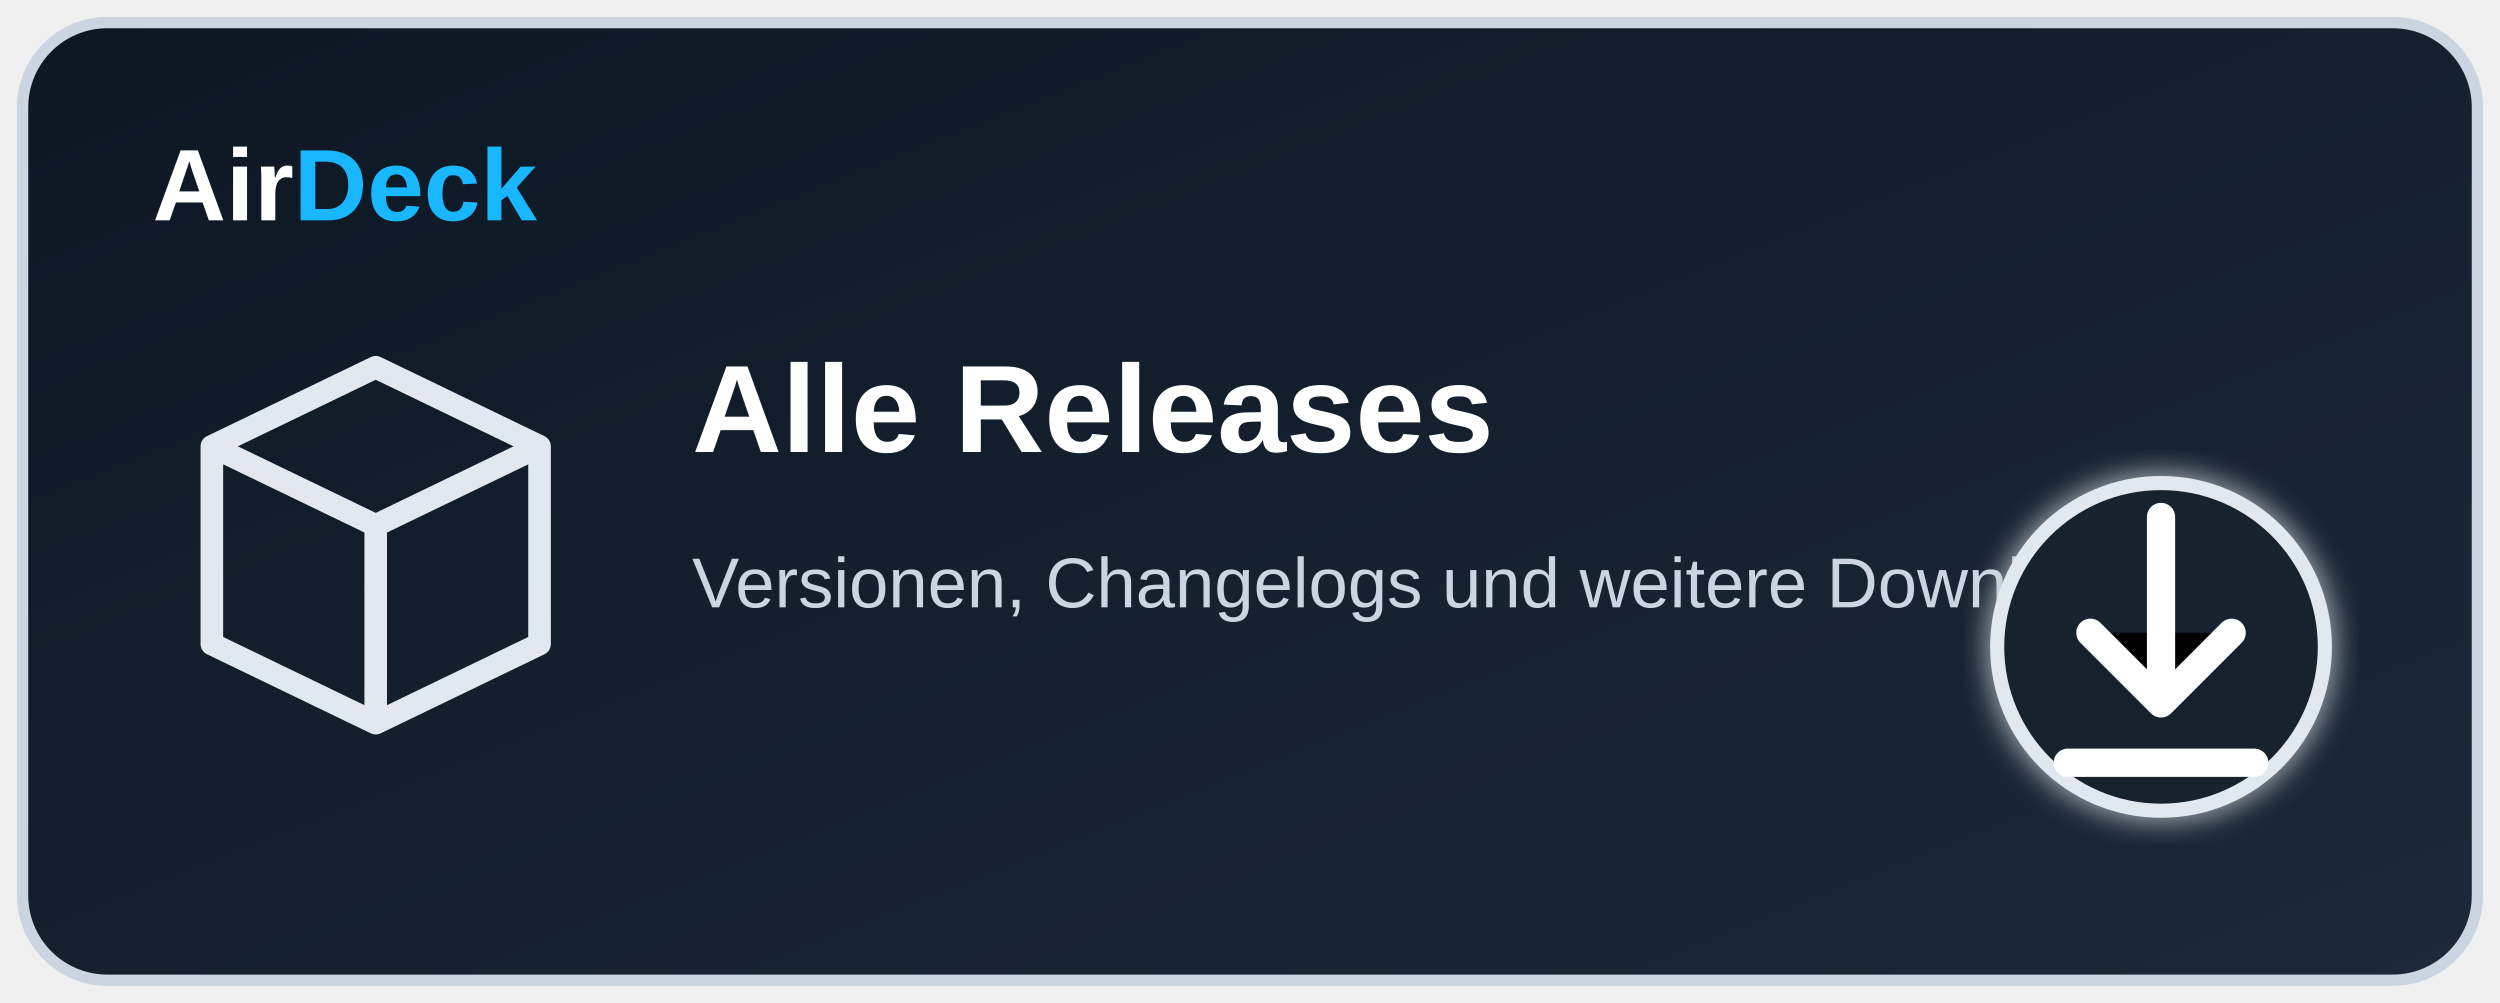
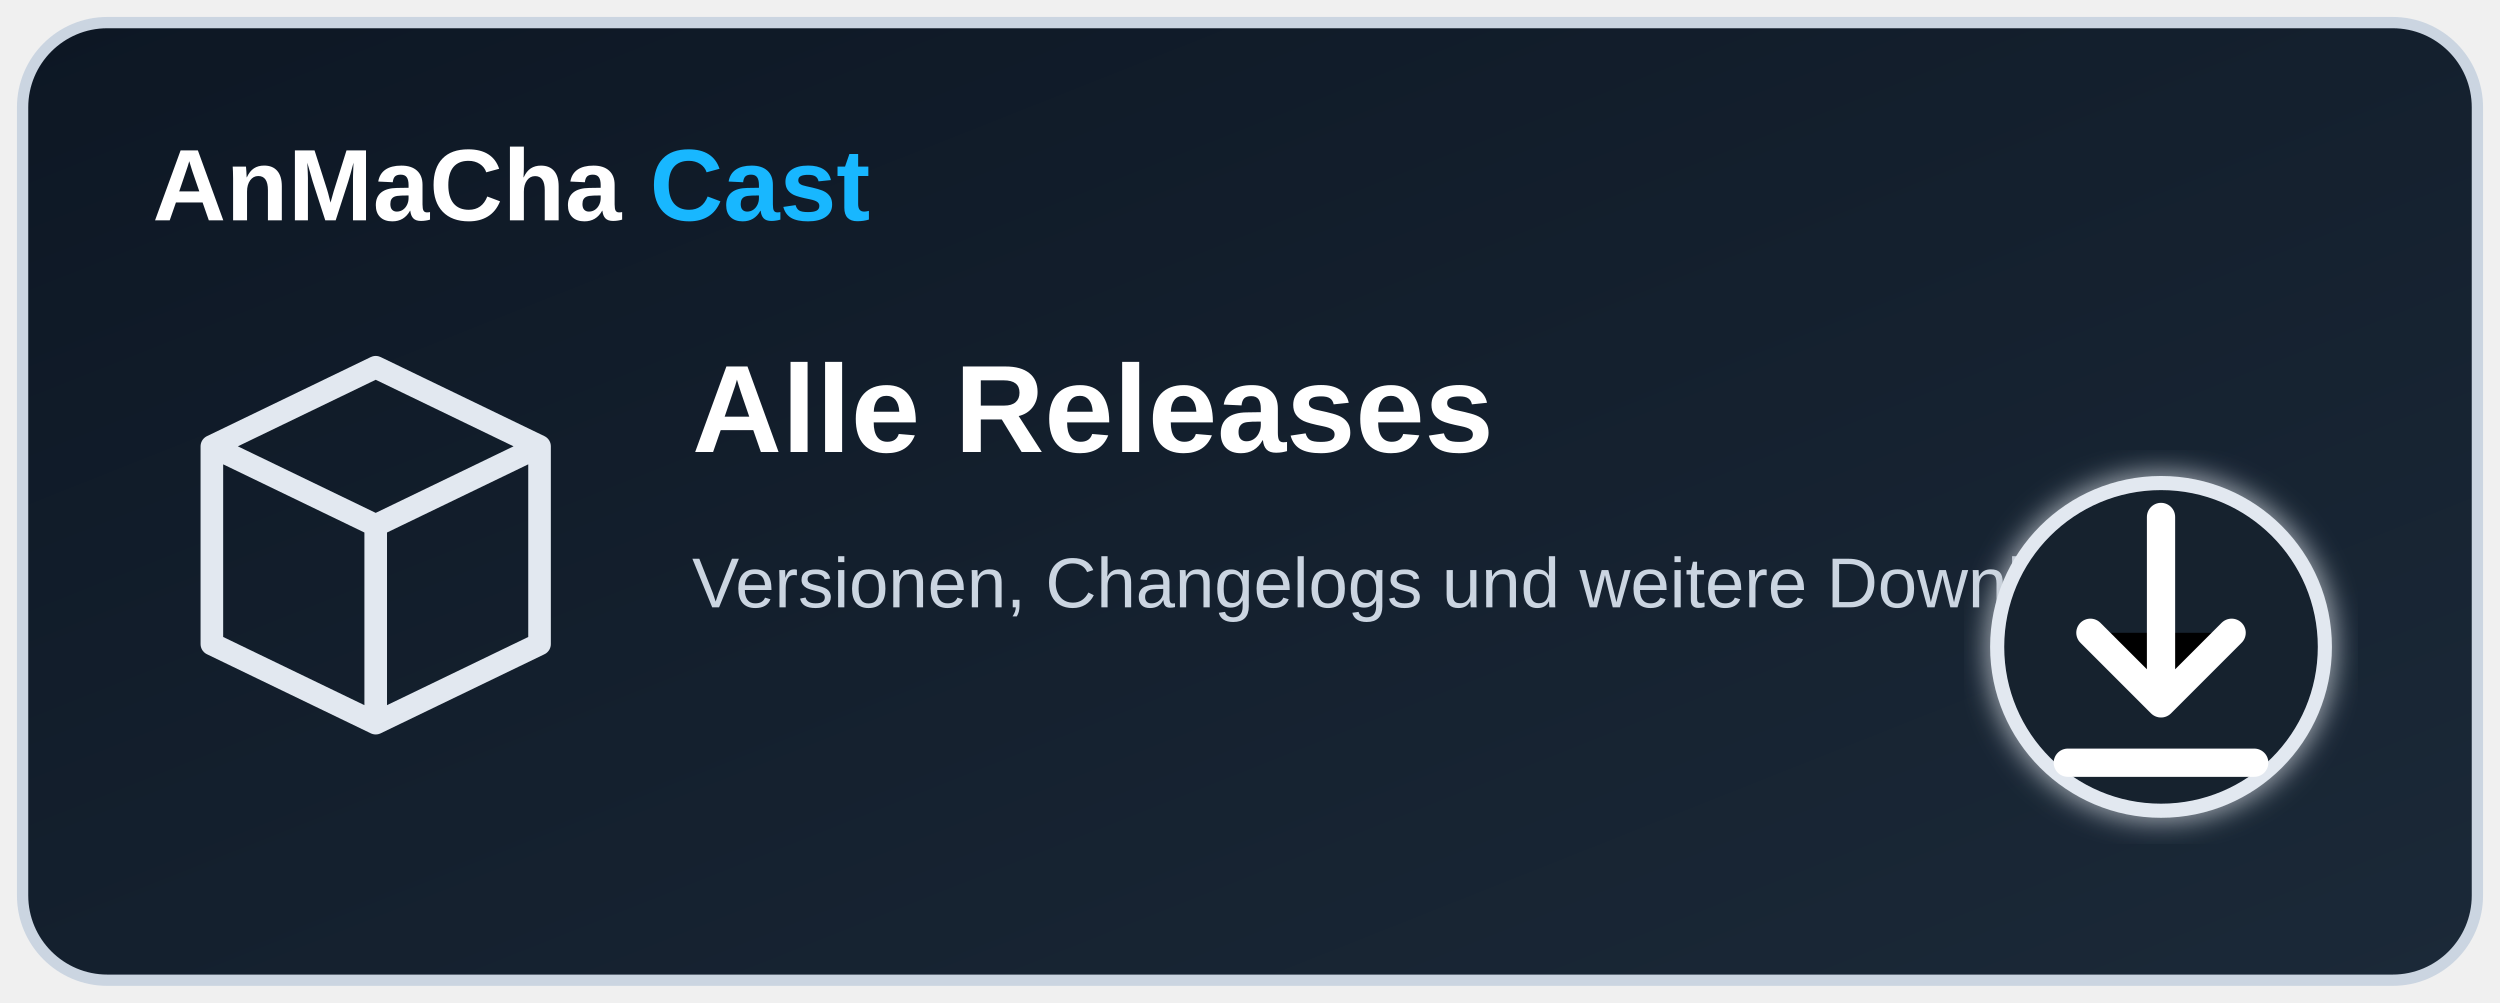
<svg xmlns="http://www.w3.org/2000/svg" width="885" height="355" viewBox="0 0 885 355">
  <defs>
    <linearGradient id="bg" x1="0" y1="0" x2="1" y2="1">
      <stop stop-color="#0d1724" />
      <stop offset="1" stop-color="#1b2938" />
    </linearGradient>
    <filter id="g">
      <feGaussianBlur stdDeviation="5" result="b" />
      <feMerge>
        <feMergeNode in="b" />
        <feMergeNode in="SourceGraphic" />
      </feMerge>
    </filter>
  </defs>
  <rect x="8" y="8" width="869" height="339" rx="30" fill="url(#bg)" stroke="#cbd5e1" stroke-width="4" />
-   <text x="54" y="78" font-family="Segoe UI,Arial" font-weight="700" font-size="36" fill="#fff">Air<tspan fill="#18b7ff">Deck</tspan>
+   <text x="54" y="78" font-family="Segoe UI,Arial" font-weight="700" font-size="36" fill="#fff">AnMaCha <tspan fill="#18b7ff">Cast</tspan>
  </text>
  <path d="M75 158l58-28 58 28-58 28zM75 158v70l58 28 58-28v-70M133 186v70" fill="none" stroke="#e2e8f0" stroke-width="8" stroke-linejoin="round" />
  <text x="245" y="160" font-family="Segoe UI,Arial" font-weight="700" font-size="44" fill="#fff">Alle Releases</text>
  <text x="245" y="215" font-family="Segoe UI,Arial" font-size="25" fill="#cbd5e1">Versionen, Changelogs und weitere Downloads</text>
  <circle cx="765" cy="229" r="58" fill="#14202d" stroke="#e2e8f0" stroke-width="5" filter="url(#g)" />
  <path d="M765 183v64m-25-23 25 25 25-25M732 270h66" stroke="#fff" stroke-width="10" stroke-linecap="round" stroke-linejoin="round" />
</svg>
